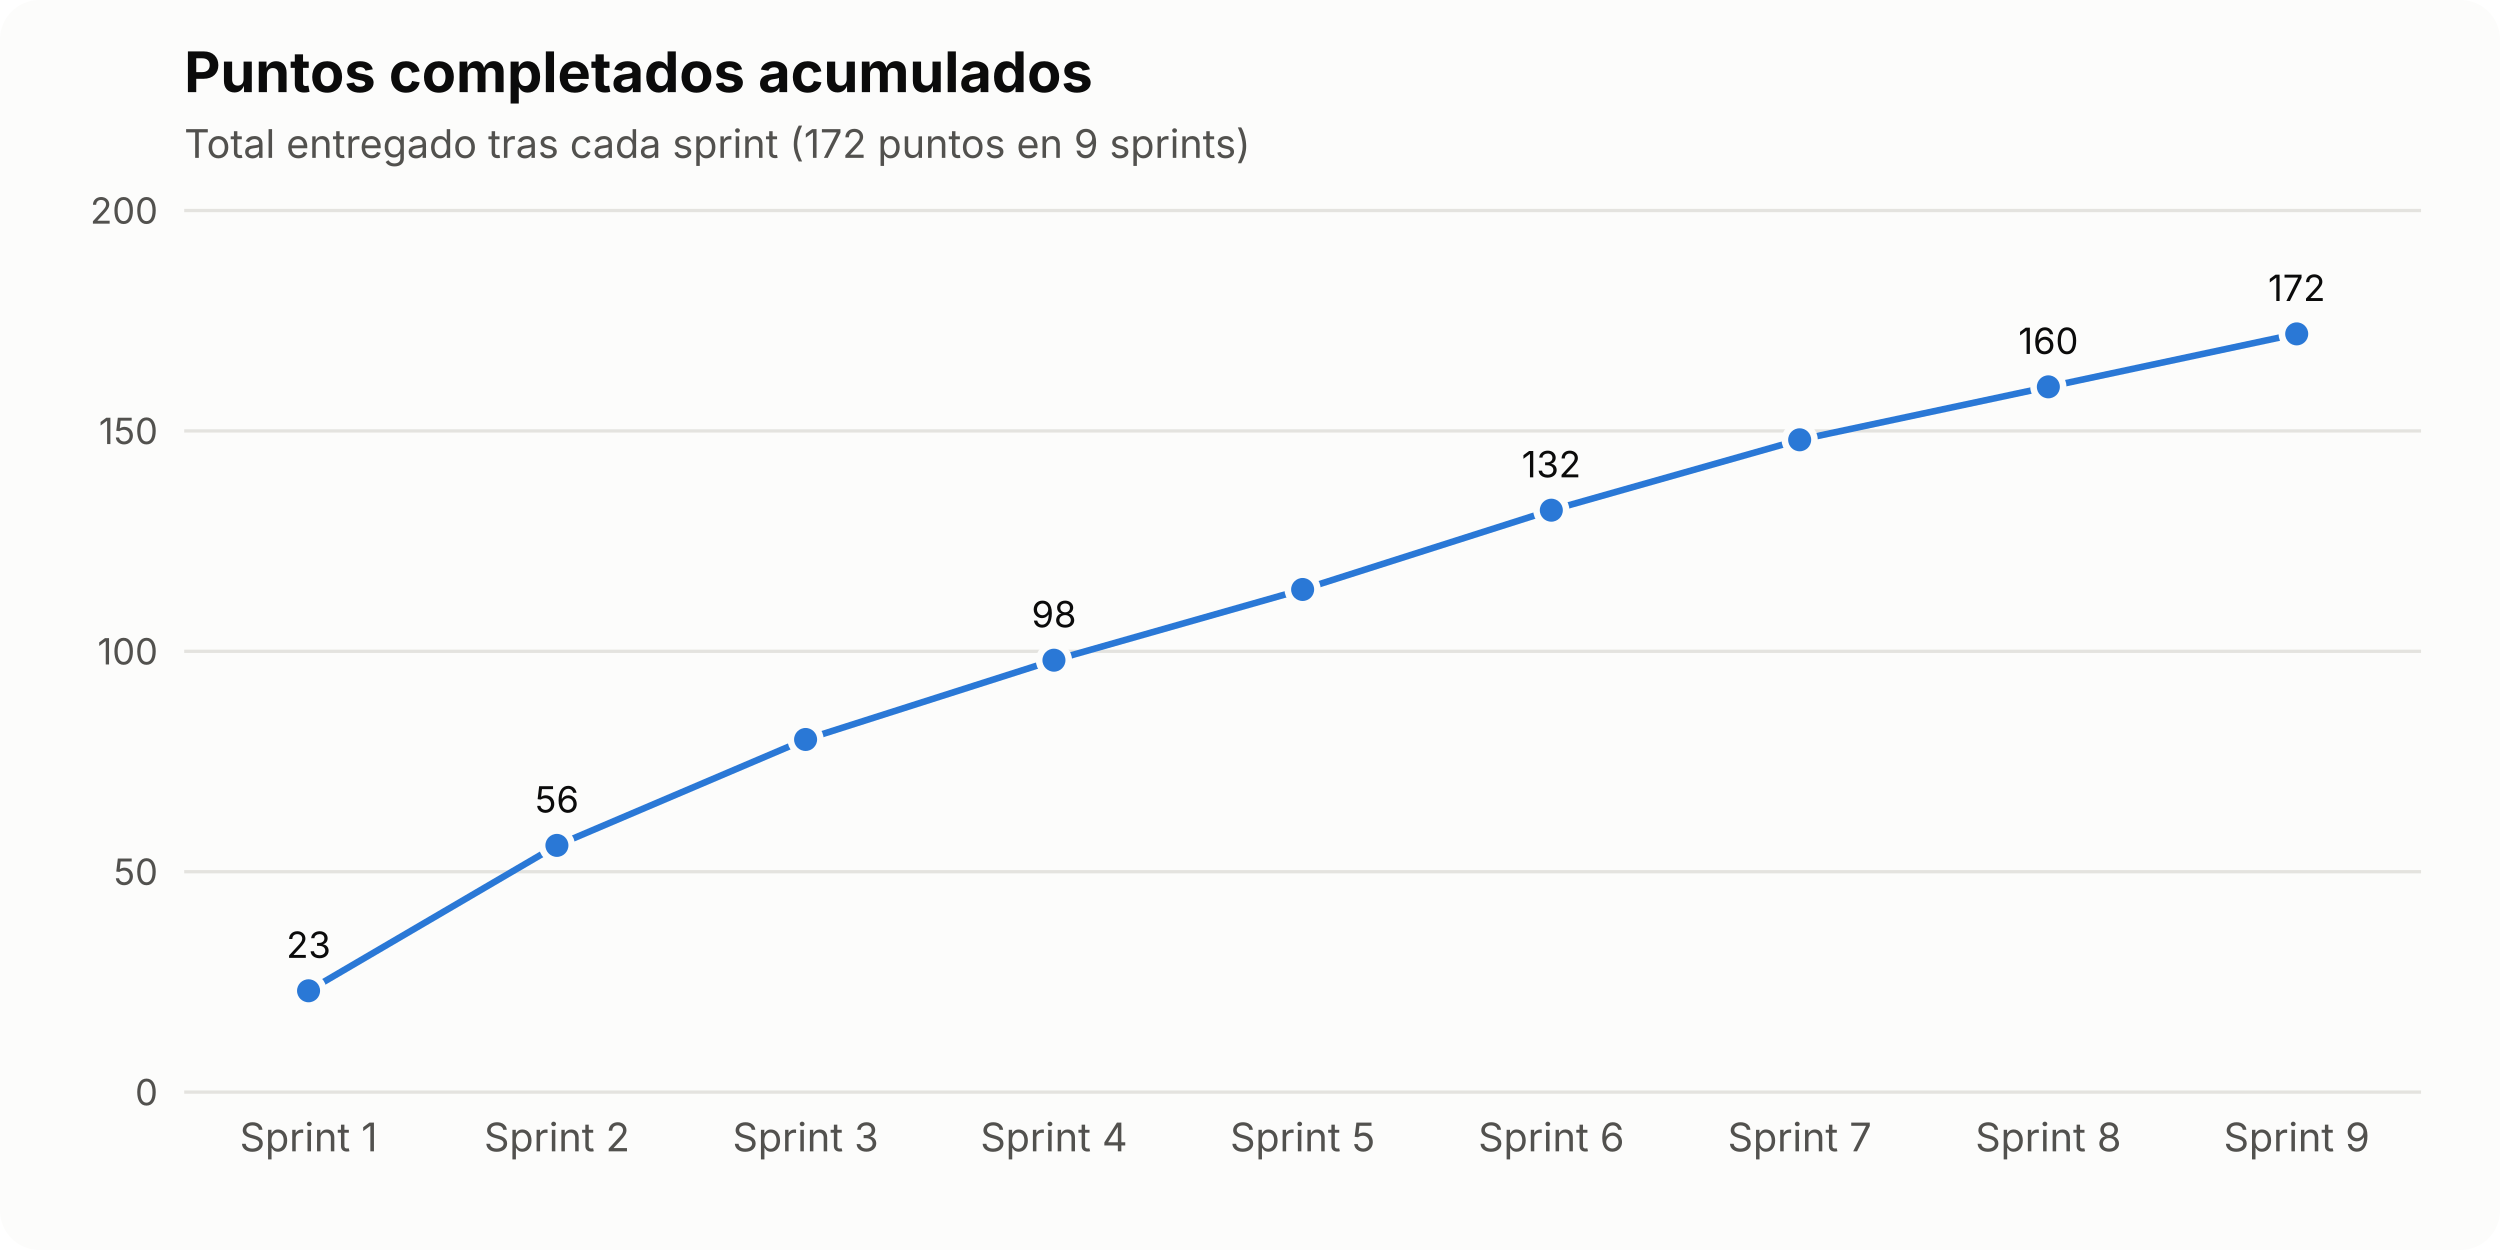
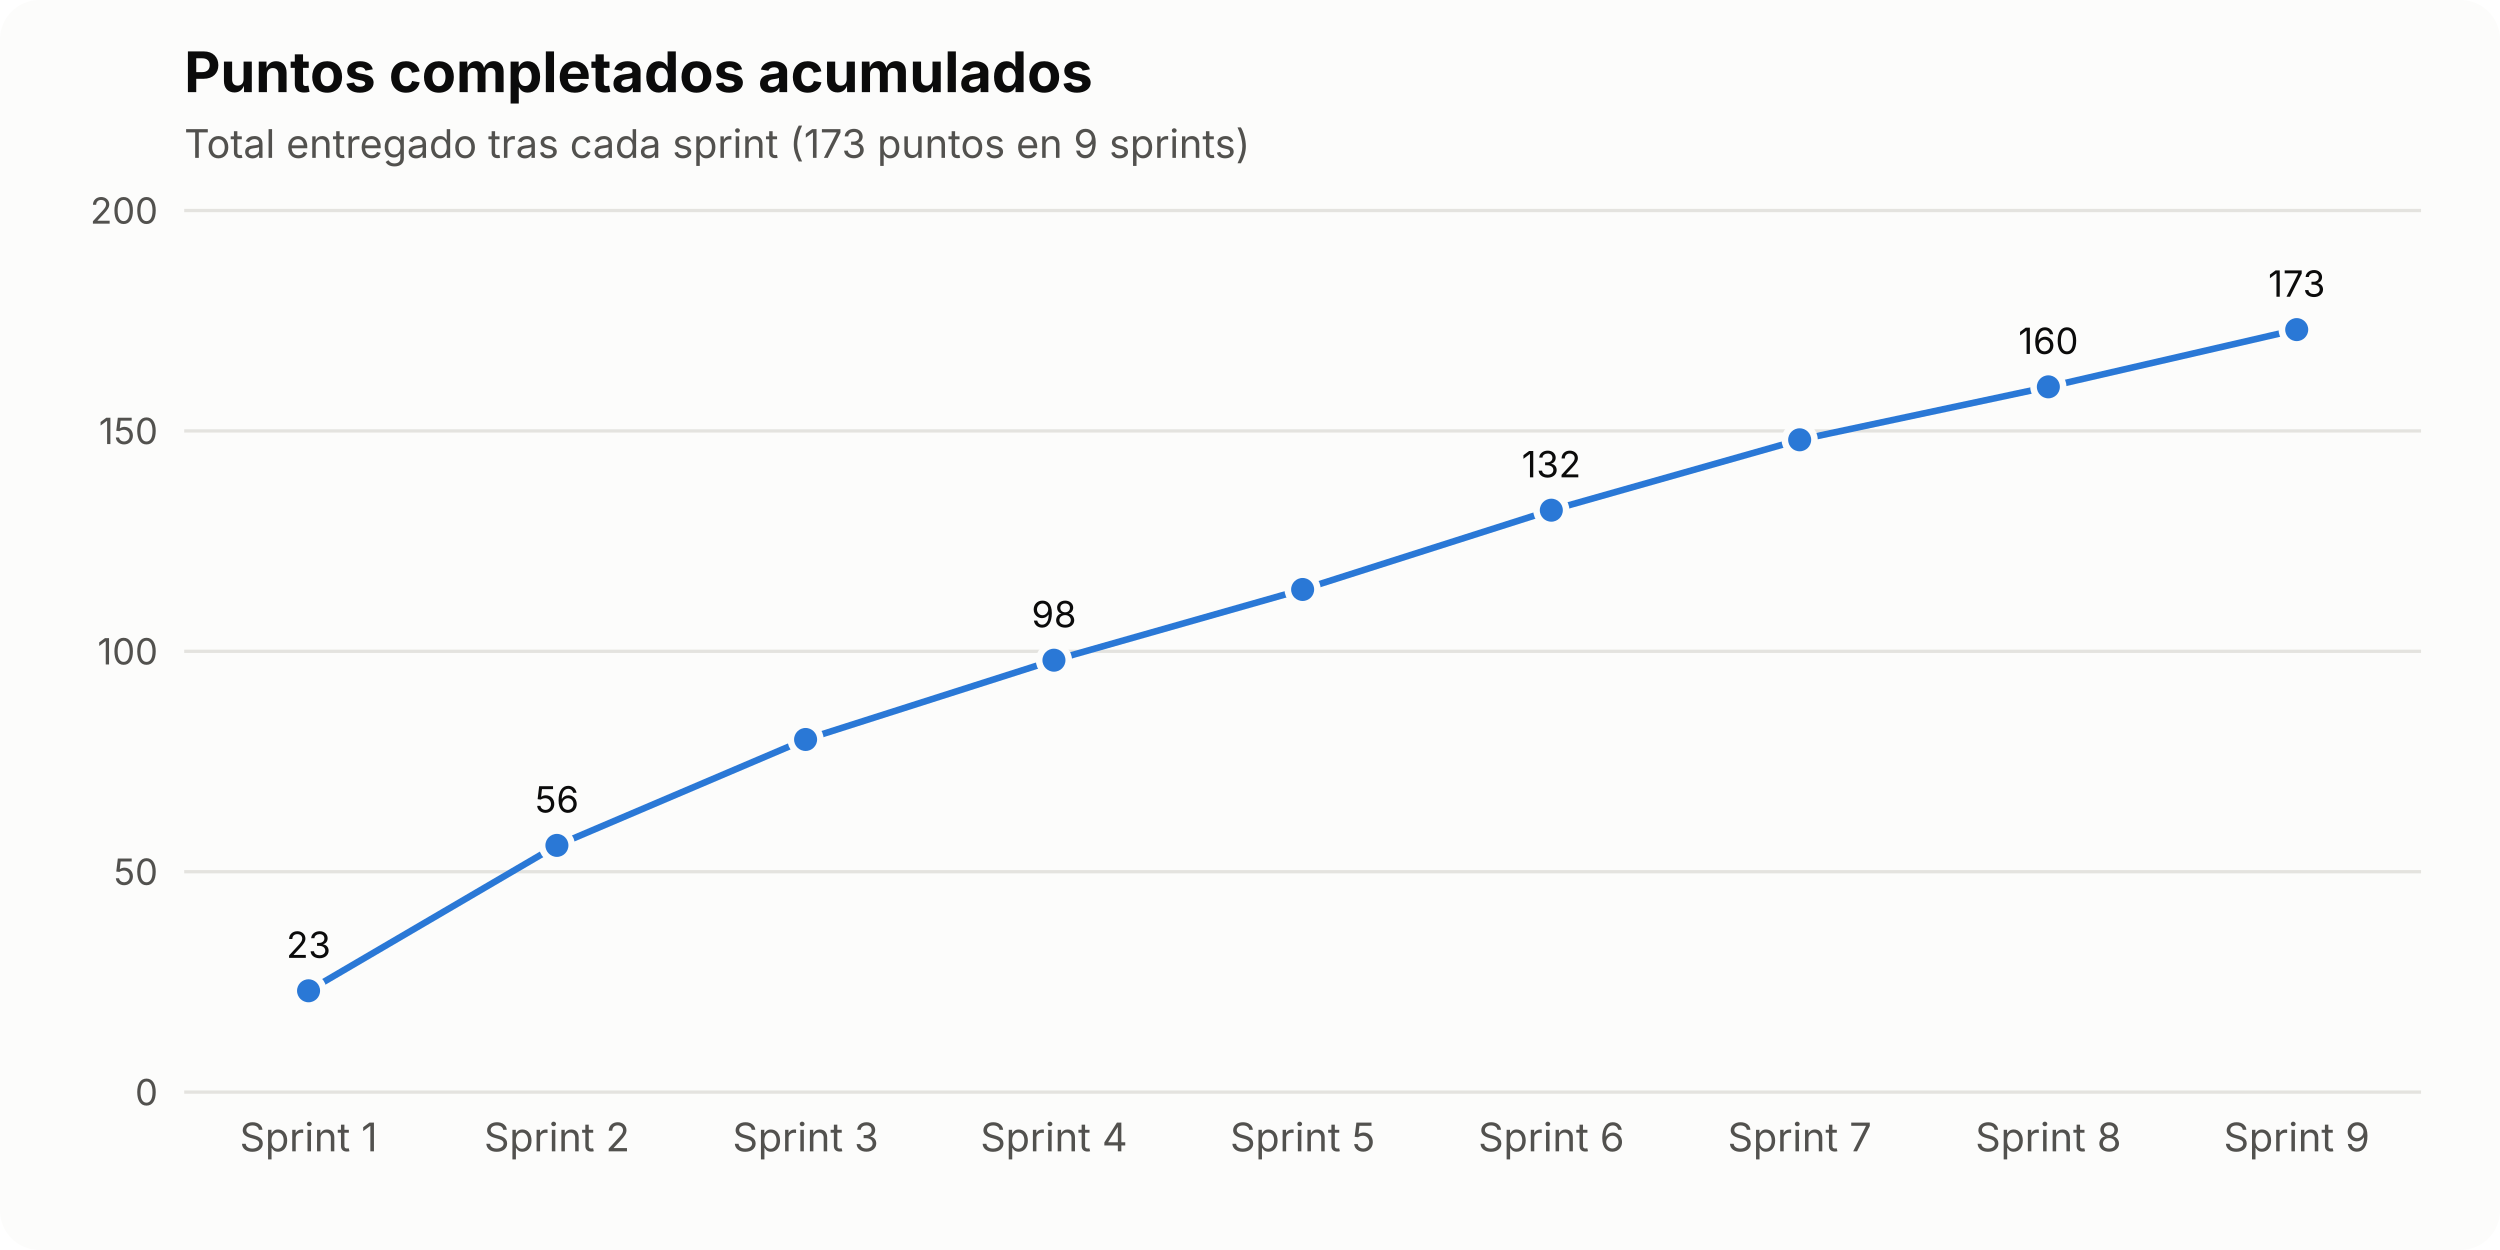
<svg xmlns="http://www.w3.org/2000/svg" viewBox="0 0 760 380" width="760" height="380" font-family="Inter, Segoe UI, Arial, sans-serif" role="img" aria-label="Puntos completados acumulados">
  <rect width="760" height="380" rx="12" fill="#fcfcfb" />
  <text x="56" y="28" font-size="17" font-weight="700" fill="#0b0b0b">Puntos completados acumulados</text>
-   <text x="56" y="48" font-size="12" fill="#52514e">Total entregado tras cada sprint (172 puntos en 9 sprints)</text>
+   <text x="56" y="48" font-size="12" fill="#52514e">Total entregado tras cada sprint (173 puntos en 9 sprints)</text>
  <line x1="56" x2="736" y1="332.0" y2="332.0" stroke="#e4e3df" stroke-width="1" />
  <text x="48" y="336.0" font-size="11" text-anchor="end" fill="#52514e">0</text>
  <line x1="56" x2="736" y1="265.0" y2="265.0" stroke="#e4e3df" stroke-width="1" />
  <text x="48" y="269.0" font-size="11" text-anchor="end" fill="#52514e">50</text>
  <line x1="56" x2="736" y1="198.0" y2="198.0" stroke="#e4e3df" stroke-width="1" />
  <text x="48" y="202.0" font-size="11" text-anchor="end" fill="#52514e">100</text>
  <line x1="56" x2="736" y1="131.0" y2="131.0" stroke="#e4e3df" stroke-width="1" />
  <text x="48" y="135.0" font-size="11" text-anchor="end" fill="#52514e">150</text>
  <line x1="56" x2="736" y1="64.0" y2="64.0" stroke="#e4e3df" stroke-width="1" />
  <text x="48" y="68.0" font-size="11" text-anchor="end" fill="#52514e">200</text>
  <text x="93.8" y="350" font-size="12" text-anchor="middle" fill="#52514e">Sprint 1</text>
  <text x="169.3" y="350" font-size="12" text-anchor="middle" fill="#52514e">Sprint 2</text>
  <text x="244.9" y="350" font-size="12" text-anchor="middle" fill="#52514e">Sprint 3</text>
  <text x="320.4" y="350" font-size="12" text-anchor="middle" fill="#52514e">Sprint 4</text>
  <text x="396.0" y="350" font-size="12" text-anchor="middle" fill="#52514e">Sprint 5</text>
  <text x="471.6" y="350" font-size="12" text-anchor="middle" fill="#52514e">Sprint 6</text>
  <text x="547.1" y="350" font-size="12" text-anchor="middle" fill="#52514e">Sprint 7</text>
  <text x="622.7" y="350" font-size="12" text-anchor="middle" fill="#52514e">Sprint 8</text>
  <text x="698.2" y="350" font-size="12" text-anchor="middle" fill="#52514e">Sprint 9</text>
-   <path d="M93.8,301.2 L169.3,257.0 L244.9,224.8 L320.4,200.7 L396.0,179.2 L471.6,155.1 L547.1,133.7 L622.7,117.6 L698.2,101.5" fill="none" stroke="#2a78d6" stroke-width="2" stroke-linejoin="round" />
+   <path d="M93.8,301.2 L169.3,257.0 L244.9,224.8 L320.4,200.7 L396.0,179.2 L471.6,155.1 L547.1,133.7 L622.7,117.6 L698.2,100.2" fill="none" stroke="#2a78d6" stroke-width="2" stroke-linejoin="round" />
  <g>
    <circle cx="93.8" cy="301.2" r="4.5" fill="#2a78d6" stroke="#fcfcfb" stroke-width="2" />
  </g>
  <text x="93.8" y="291.2" font-size="11" text-anchor="middle" fill="#0b0b0b">23</text>
  <g>
    <circle cx="169.3" cy="257.0" r="4.5" fill="#2a78d6" stroke="#fcfcfb" stroke-width="2" />
  </g>
  <text x="169.3" y="247.0" font-size="11" text-anchor="middle" fill="#0b0b0b">56</text>
  <g>
    <circle cx="244.9" cy="224.8" r="4.5" fill="#2a78d6" stroke="#fcfcfb" stroke-width="2" />
  </g>
  <g>
    <circle cx="320.4" cy="200.7" r="4.5" fill="#2a78d6" stroke="#fcfcfb" stroke-width="2" />
  </g>
  <text x="320.4" y="190.7" font-size="11" text-anchor="middle" fill="#0b0b0b">98</text>
  <g>
    <circle cx="396.0" cy="179.2" r="4.5" fill="#2a78d6" stroke="#fcfcfb" stroke-width="2" />
  </g>
  <g>
    <circle cx="471.6" cy="155.1" r="4.5" fill="#2a78d6" stroke="#fcfcfb" stroke-width="2" />
  </g>
  <text x="471.6" y="145.1" font-size="11" text-anchor="middle" fill="#0b0b0b">132</text>
  <g>
    <circle cx="547.1" cy="133.7" r="4.5" fill="#2a78d6" stroke="#fcfcfb" stroke-width="2" />
  </g>
  <g>
    <circle cx="622.7" cy="117.6" r="4.5" fill="#2a78d6" stroke="#fcfcfb" stroke-width="2" />
  </g>
  <text x="622.7" y="107.6" font-size="11" text-anchor="middle" fill="#0b0b0b">160</text>
  <g>
-     <circle cx="698.2" cy="101.5" r="4.5" fill="#2a78d6" stroke="#fcfcfb" stroke-width="2" />
+     <circle cx="698.2" cy="100.2" r="4.5" fill="#2a78d6" stroke="#fcfcfb" stroke-width="2" />
  </g>
-   <text x="698.2" y="91.5" font-size="11" text-anchor="middle" fill="#0b0b0b">172</text>
+   <text x="698.2" y="90.2" font-size="11" text-anchor="middle" fill="#0b0b0b">173</text>
</svg>
